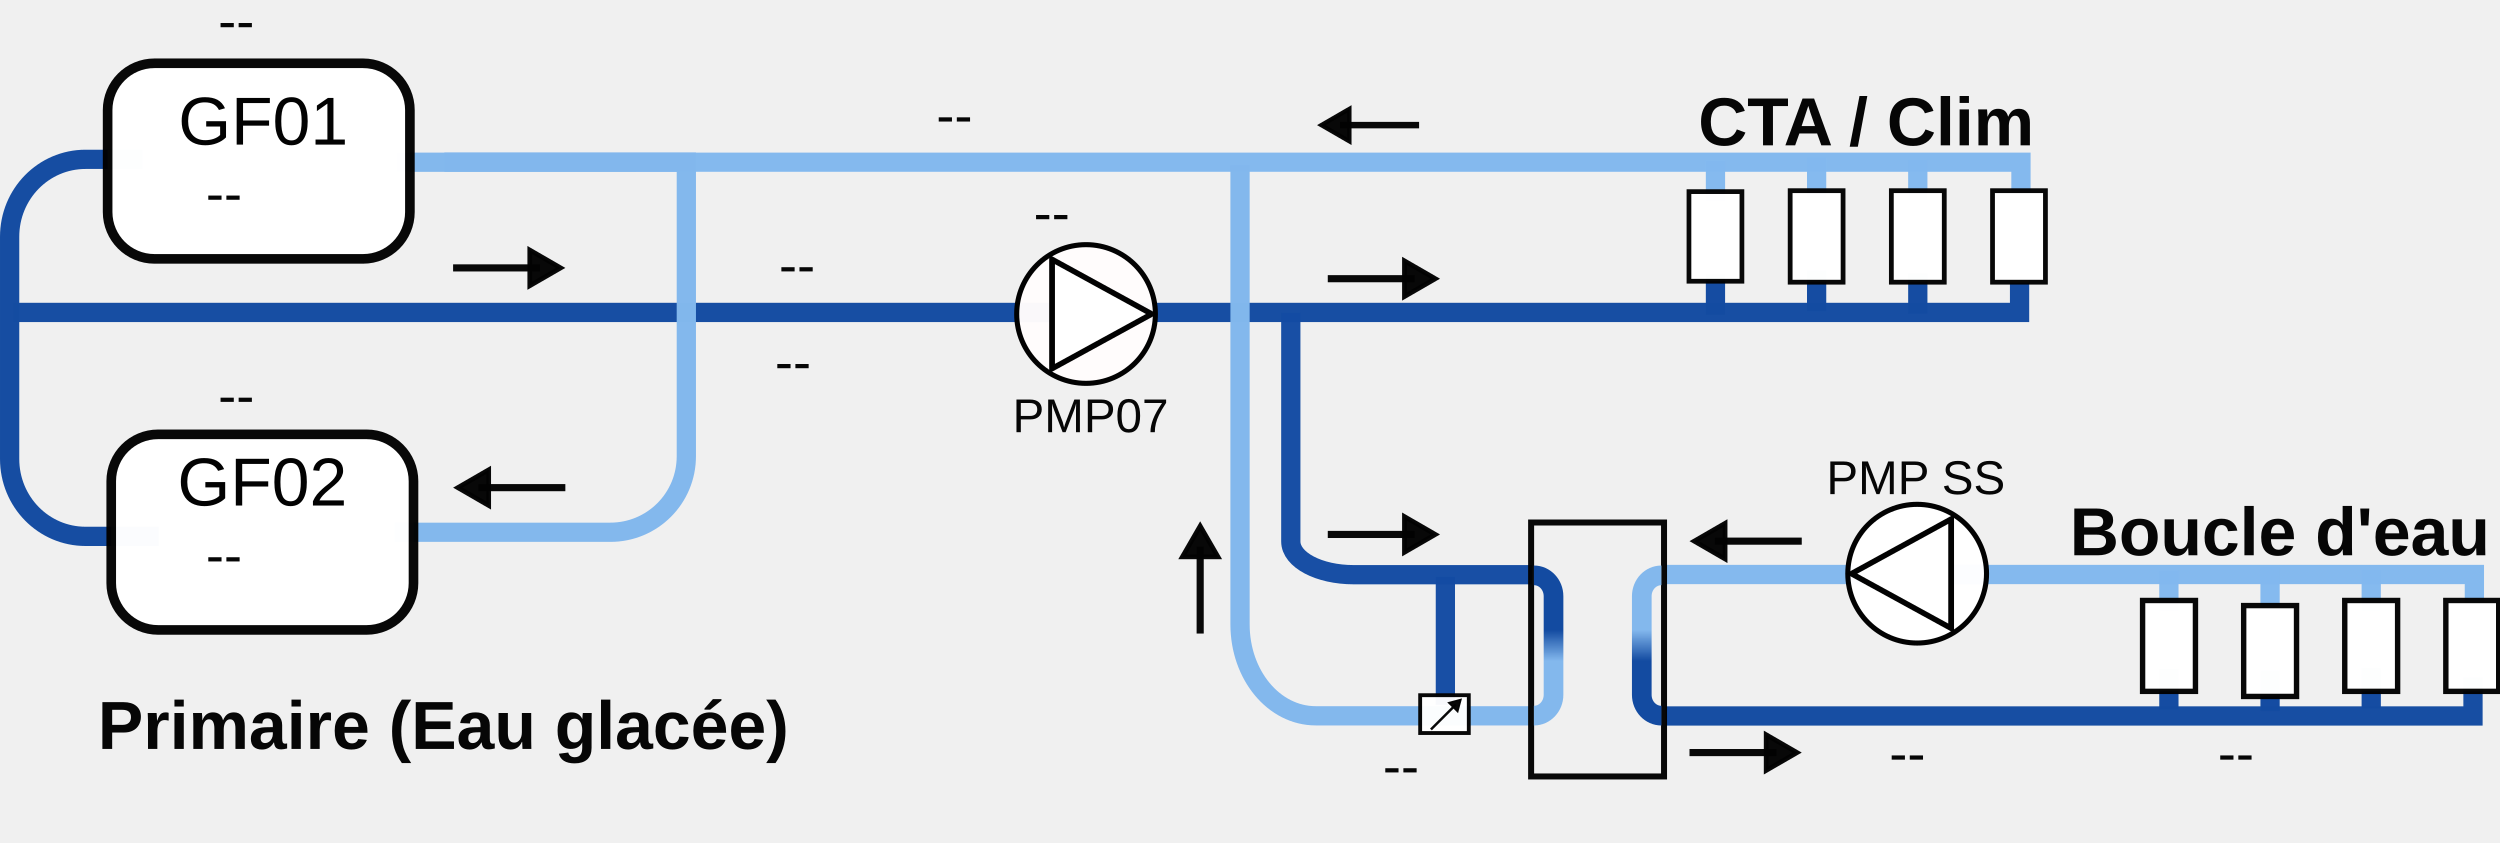
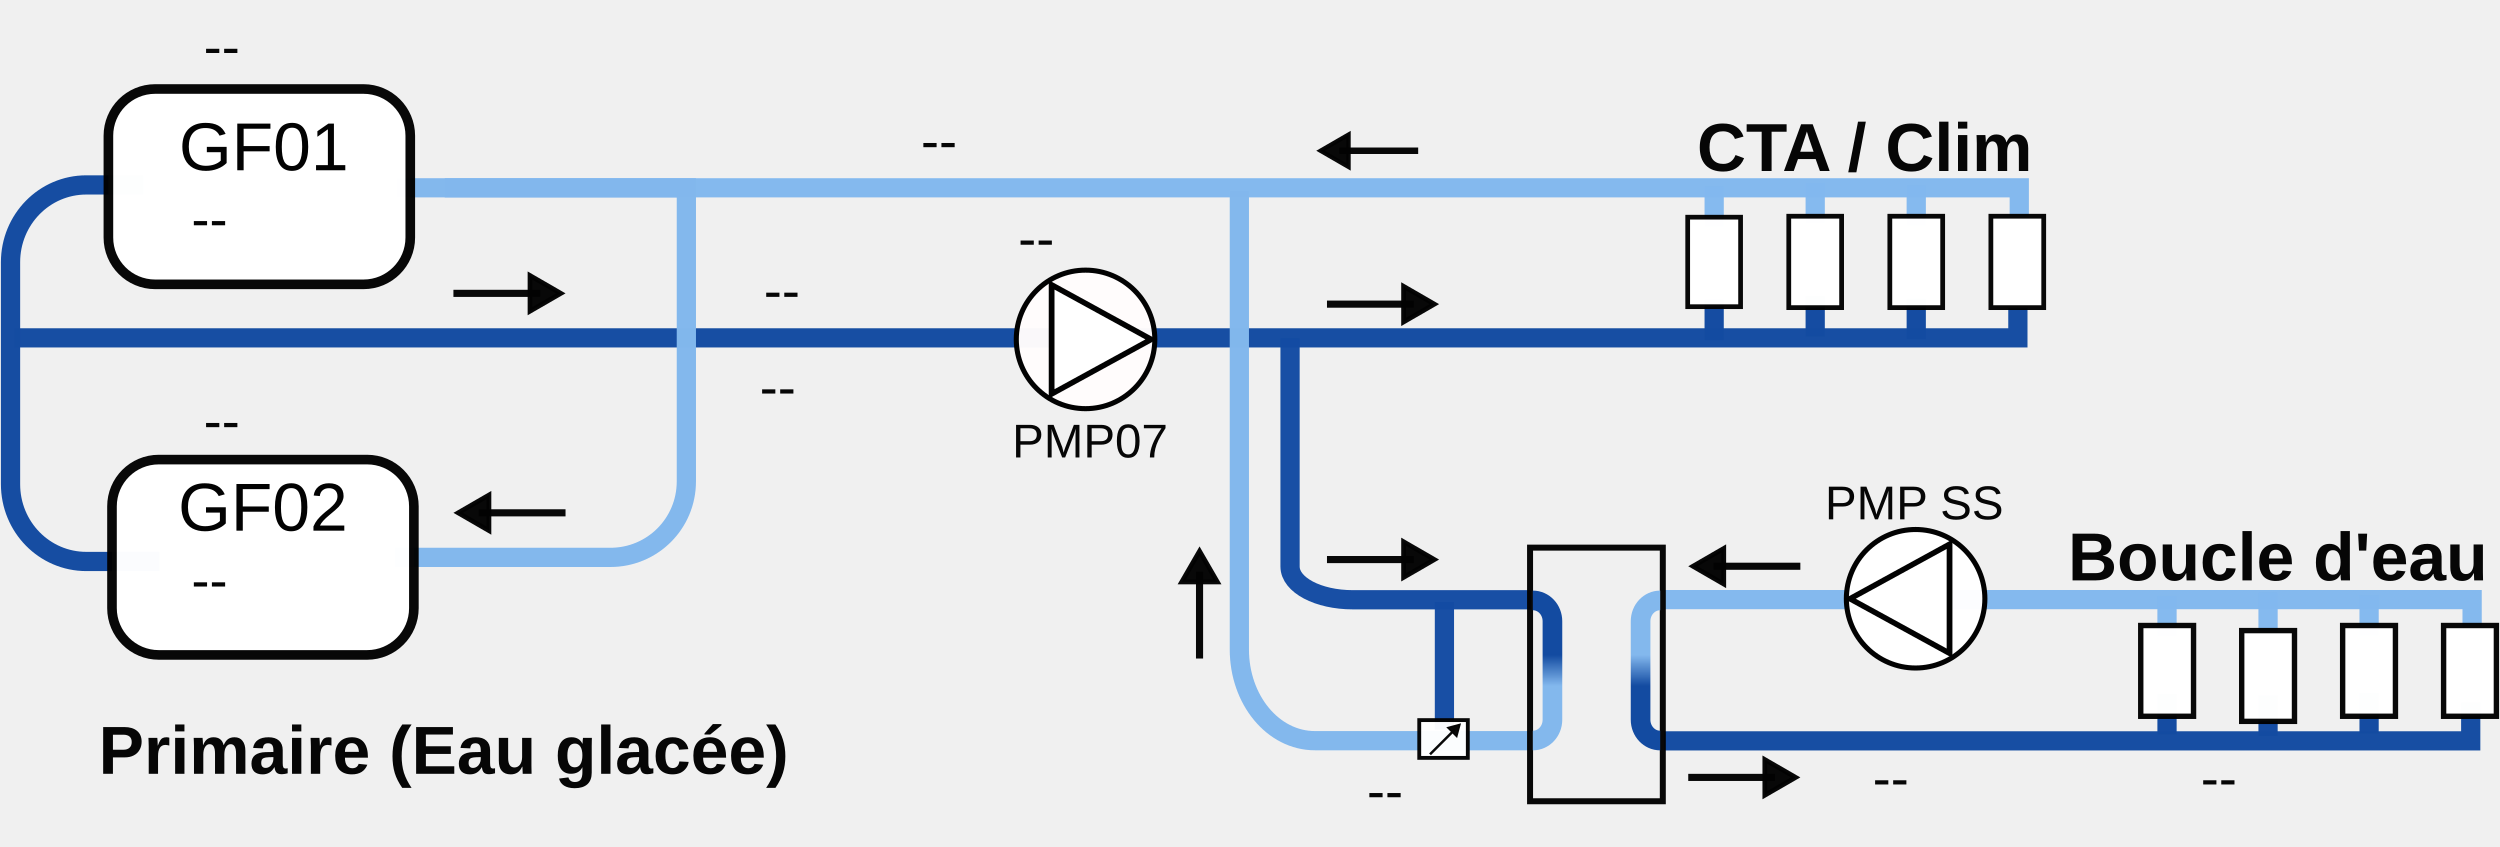
- <svg xmlns="http://www.w3.org/2000/svg" xmlns:xlink="http://www.w3.org/1999/xlink" width="259.666mm" height="87.499mm" viewBox="0 0 259.666 87.499" version="1.1" id="svg1" xml:space="preserve">
+ <svg xmlns="http://www.w3.org/2000/svg" xmlns:xlink="http://www.w3.org/1999/xlink" width="260mm" height="88mm" viewBox="0 0 260 88" version="1.1" id="svg1" xml:space="preserve">
  <defs id="defs1">
    <linearGradient id="linearGradient49">
      <stop style="stop-color:#134ba1;stop-opacity:1;" offset="0" id="stop49" />
      <stop style="stop-color:#82b7ed;stop-opacity:0.992;" offset="1" id="stop50" />
    </linearGradient>
    <marker style="overflow:visible" id="marker15" refX="0" refY="0" orient="auto-start-reverse" markerWidth="1" markerHeight="1" viewBox="0 0 1 1" preserveAspectRatio="xMidYMid">
      <path transform="scale(0.5)" style="fill:context-stroke;fill-rule:evenodd;stroke:context-stroke;stroke-width:1pt" d="M 5.77,0 -2.88,5 V -5 Z" id="path15" />
    </marker>
    <marker style="overflow:visible" id="Triangle" refX="0" refY="0" orient="auto-start-reverse" markerWidth="1" markerHeight="1" viewBox="0 0 1 1" preserveAspectRatio="xMidYMid">
      <path transform="scale(0.5)" style="fill:context-stroke;fill-rule:evenodd;stroke:context-stroke;stroke-width:1pt" d="M 5.77,0 -2.88,5 V -5 Z" id="path135" />
    </marker>
    <linearGradient id="swatch3">
      <stop style="stop-color:#000000;stop-opacity:1;" offset="0" id="stop3" />
    </linearGradient>
    <rect x="125.642" y="209.404" width="60.328" height="26.923" id="rect3" />
    <rect x="125.642" y="209.404" width="60.328" height="26.923" id="rect9" />
-     <linearGradient href="#linearGradient49" xlink:href="#linearGradient49" id="linearGradient50" x1="93.766" y1="42.17" x2="93.766" y2="43.699" gradientUnits="userSpaceOnUse" gradientTransform="matrix(1.98309,0,0,2.105333,-75.09914,-29.32117)" />
-     <linearGradient href="#linearGradient49" xlink:href="#linearGradient49" id="linearGradient51" gradientUnits="userSpaceOnUse" gradientTransform="matrix(-1.98309,0,0,-2.105333,307.0101,151.4616)" x1="93.766" y1="42.17" x2="93.766" y2="43.699" />
+     <linearGradient href="#linearGradient49" xlink:href="#linearGradient49" id="linearGradient50" x1="93.766" y1="42.17" x2="93.766" y2="43.699" gradientUnits="userSpaceOnUse" gradientTransform="matrix(1.98309,0,0,2.105333,-75.09914,-28.26283)" />
+     <linearGradient href="#linearGradient49" xlink:href="#linearGradient49" id="linearGradient51" gradientUnits="userSpaceOnUse" gradientTransform="matrix(-1.98309,0,0,-2.105333,307.0101,152.52)" x1="93.766" y1="42.17" x2="93.766" y2="43.699" />
  </defs>
  <g id="layer1" transform="translate(49.9867,5.976049)">
-     <path style="opacity:0.99;fill:none;fill-opacity:0.992;stroke:#144ca1;stroke-width:2;stroke-dasharray:none;stroke-opacity:0.992" d="M -48.601,26.477 H 159.778 l 3.8e-4,-3.081" id="path32" />
-     <circle style="opacity:0.99;fill:#fffcfc;fill-opacity:0.984;stroke:#000000;stroke-width:0.529;stroke-dasharray:none;stroke-opacity:1" id="path7" cx="62.816" cy="26.638" r="7.203" />
-     <path style="opacity:0.99;fill:#ffffff;fill-opacity:0.984;stroke:#000000;stroke-width:0.529;stroke-dasharray:none;stroke-opacity:1" id="path8" d="m -105.413,49.485 -4.569,2.638 -4.569,2.638 v -5.276 -5.276 l 4.569,2.638 z" transform="matrix(1.132721,0,0,1.074664,189.0421,-26.54138)" />
-     <path style="opacity:0.99;fill:none;fill-opacity:0.992;stroke:#144ca1;stroke-width:2;stroke-dasharray:none;stroke-opacity:0.992" d="m 123.027,68.391 h 83.847 l 3.8e-4,-4.007" id="path47" />
-     <path style="opacity:0.99;fill:none;fill-opacity:0.992;stroke:#82b7ed;stroke-width:2;stroke-dasharray:none;stroke-opacity:0.992" d="m 123.043,53.698 h 83.976 l 3.1e-4,2.936" id="path41" />
-     <path style="opacity:0.99;fill:#b4b4b4;fill-opacity:1;stroke:#134ba1;stroke-width:2;stroke-dasharray:none;stroke-opacity:1" d="m 128.192,22.504 v 4.209" id="path35" />
-     <path style="opacity:0.99;fill:#b4b4b4;fill-opacity:1;stroke:#134ba1;stroke-width:2;stroke-dasharray:none;stroke-opacity:1" d="m 138.7,22.13 v 4.209" id="path36" />
-     <path style="opacity:0.99;fill:#b4b4b4;fill-opacity:1;stroke:#134ba1;stroke-width:2;stroke-dasharray:none;stroke-opacity:1" d="m 149.208,22.411 v 4.209" id="path37" />
-     <path style="opacity:0.99;fill:none;fill-opacity:0.992;stroke:#82b7ed;stroke-width:2;stroke-dasharray:none;stroke-opacity:0.992" d="M -3.825,10.871 H 159.923 l 3.1e-4,3.165" id="path5" />
-     <path style="opacity:0.99;fill:#b4b4b4;fill-opacity:1;stroke:#82b8ee;stroke-width:2;stroke-dasharray:none;stroke-opacity:0.984" d="m 128.192,10.718 v 4.209" id="path29" />
-     <path style="opacity:0.99;fill:#b4b4b4;fill-opacity:1;stroke:#82b8ee;stroke-width:2;stroke-dasharray:none;stroke-opacity:0.984" d="m 138.7,10.344 v 4.209" id="path30" />
-     <path style="opacity:0.99;fill:#b4b4b4;fill-opacity:1;stroke:#82b8ee;stroke-width:2;stroke-dasharray:none;stroke-opacity:0.984" d="m 149.208,10.624 v 4.209" id="path31" />
-     <g id="g1" transform="translate(-0.1837619,-13.96591)">
-       <circle style="opacity:0.99;fill:#ffffff;fill-opacity:0.984;stroke:#000000;stroke-width:0.529;stroke-dasharray:none;stroke-opacity:1" id="path7-3" cx="-149.327" cy="67.577" r="7.203" transform="scale(-1,1)" />
-       <path style="opacity:0.99;fill:#ffffff;fill-opacity:0.984;stroke:#000000;stroke-width:0.529;stroke-dasharray:none;stroke-opacity:1" id="path8-7" d="m -105.413,49.485 -4.569,2.638 -4.569,2.638 v -5.276 -5.276 l 4.569,2.638 z" transform="matrix(-1.132721,0,0,1.074664,23.10059,14.39688)" />
+     <g id="g2" transform="translate(0.09446553,1.624924)">
+       <path style="opacity:0.99;fill:none;fill-opacity:0.992;stroke:#144ca1;stroke-width:2;stroke-dasharray:none;stroke-opacity:0.992" d="M -48.601,27.536 H 159.778 l 3.8e-4,-3.081" id="path32" />
+       <circle style="opacity:0.99;fill:#fffcfc;fill-opacity:0.984;stroke:#000000;stroke-width:0.529;stroke-dasharray:none;stroke-opacity:1" id="path7" cx="62.816" cy="27.697" r="7.203" />
+       <path style="opacity:0.99;fill:#ffffff;fill-opacity:0.984;stroke:#000000;stroke-width:0.529;stroke-dasharray:none;stroke-opacity:1" id="path8" d="m -105.413,49.485 -4.569,2.638 -4.569,2.638 v -5.276 -5.276 l 4.569,2.638 z" transform="matrix(1.132721,0,0,1.074664,189.0421,-25.48305)" />
+       <path style="opacity:0.99;fill:none;fill-opacity:0.992;stroke:#144ca1;stroke-width:2;stroke-dasharray:none;stroke-opacity:0.992" d="m 123.027,69.45 h 83.847 l 3.8e-4,-4.007" id="path47" />
+       <path style="opacity:0.99;fill:none;fill-opacity:0.992;stroke:#82b7ed;stroke-width:2;stroke-dasharray:none;stroke-opacity:0.992" d="m 123.043,54.756 h 83.976 l 3.1e-4,2.936" id="path41" />
+       <path style="opacity:0.99;fill:#b4b4b4;fill-opacity:1;stroke:#134ba1;stroke-width:2;stroke-dasharray:none;stroke-opacity:1" d="m 128.192,23.563 v 4.209" id="path35" />
+       <path style="opacity:0.99;fill:#b4b4b4;fill-opacity:1;stroke:#134ba1;stroke-width:2;stroke-dasharray:none;stroke-opacity:1" d="m 138.7,23.189 v 4.209" id="path36" />
+       <path style="opacity:0.99;fill:#b4b4b4;fill-opacity:1;stroke:#134ba1;stroke-width:2;stroke-dasharray:none;stroke-opacity:1" d="m 149.208,23.469 v 4.209" id="path37" />
+       <path style="opacity:0.99;fill:none;fill-opacity:0.992;stroke:#82b7ed;stroke-width:2;stroke-dasharray:none;stroke-opacity:0.992" d="M -3.825,11.929 H 159.923 l 3.1e-4,3.165" id="path5" />
+       <path style="opacity:0.99;fill:#b4b4b4;fill-opacity:1;stroke:#82b8ee;stroke-width:2;stroke-dasharray:none;stroke-opacity:0.984" d="m 128.192,11.776 v 4.209" id="path29" />
+       <path style="opacity:0.99;fill:#b4b4b4;fill-opacity:1;stroke:#82b8ee;stroke-width:2;stroke-dasharray:none;stroke-opacity:0.984" d="m 138.7,11.402 v 4.209" id="path30" />
+       <path style="opacity:0.99;fill:#b4b4b4;fill-opacity:1;stroke:#82b8ee;stroke-width:2;stroke-dasharray:none;stroke-opacity:0.984" d="m 149.208,11.683 v 4.209" id="path31" />
+       <g id="g1" transform="translate(-0.1837619,-12.90757)">
+         <circle style="opacity:0.99;fill:#ffffff;fill-opacity:0.984;stroke:#000000;stroke-width:0.529;stroke-dasharray:none;stroke-opacity:1" id="path7-3" cx="-149.327" cy="67.577" r="7.203" transform="scale(-1,1)" />
+         <path style="opacity:0.99;fill:#ffffff;fill-opacity:0.984;stroke:#000000;stroke-width:0.529;stroke-dasharray:none;stroke-opacity:1" id="path8-7" d="m -105.413,49.485 -4.569,2.638 -4.569,2.638 v -5.276 -5.276 l 4.569,2.638 z" transform="matrix(-1.132721,0,0,1.074664,23.10059,14.39688)" />
+       </g>
+       <path style="opacity:0.99;fill:none;stroke:#82b7ed;stroke-width:2;stroke-dasharray:none;stroke-opacity:1" d="m -8.795,11.93 h 22.197 c 4.375,0 4.873,-0.002 7.898,-9.92e-4 v 30.54 c 0,4.375 -3.523,7.898 -7.898,7.898 H -8.982" id="path9" />
+       <path style="opacity:0.99;fill:none;fill-opacity:1;stroke:#144ca1;stroke-width:2;stroke-dasharray:none;stroke-opacity:1" d="m -33.498,50.793 h -7.597 c -4.372,0 -7.891,-3.589 -7.891,-8.047 V 19.678 c 0,-4.458 3.52,-8.047 7.891,-8.047 h 5.915" id="rect4" />
+       <rect style="opacity:0.99;fill:#ffffff;fill-opacity:0.992;stroke:#000000;stroke-width:1;stroke-dasharray:none;stroke-opacity:0.976" id="rect8" width="31.396" height="20.315" x="-38.434" y="40.196" ry="4.864" />
+       <rect style="opacity:0.99;fill:#ffffff;fill-opacity:1;stroke:#000000;stroke-width:1;stroke-dasharray:none;stroke-opacity:0.976" id="rect1" width="31.396" height="20.315" x="-38.808" y="1.655" ry="4.864" />
+       <text xml:space="preserve" transform="matrix(0.5291667,0,0,0.5291667,-97.9586,-107.0602)" id="text2" style="font-style:normal;font-variant:normal;font-weight:normal;font-stretch:normal;font-size:13.333px;font-family:Arial;-inkscape-font-specification:'Arial, Normal';font-variant-ligatures:normal;font-variant-caps:normal;font-variant-numeric:normal;font-variant-east-asian:normal;text-align:start;writing-mode:lr-tb;direction:ltr;white-space:pre;shape-inside:url(#rect3);display:inline;opacity:0.99;fill:#000000;fill-opacity:1;stroke:none;stroke-width:1.999;stroke-dasharray:none;stroke-opacity:1">
+         <tspan x="125.643" y="221.414" id="tspan3">GF01</tspan>
+       </text>
+       <text xml:space="preserve" transform="matrix(0.5291667,0,0,0.5291667,-98.04607,-69.57833)" id="text8" style="font-style:normal;font-variant:normal;font-weight:normal;font-stretch:normal;font-size:13.333px;font-family:Arial;-inkscape-font-specification:'Arial, Normal';font-variant-ligatures:normal;font-variant-caps:normal;font-variant-numeric:normal;font-variant-east-asian:normal;text-align:start;writing-mode:lr-tb;direction:ltr;white-space:pre;shape-inside:url(#rect9);display:inline;opacity:0.99;fill:#000000;fill-opacity:1;stroke:none;stroke-width:1.999;stroke-dasharray:none;stroke-opacity:1">
+         <tspan x="125.643" y="221.414" id="tspan5">GF02</tspan>
+       </text>
+       <path style="opacity:0.99;fill:none;stroke:#82b7ed;stroke-width:2;stroke-dasharray:none;stroke-opacity:1" d="m 78.811,12.238 v 47.693 c 0,5.263 3.507,9.499 7.863,9.499 h 22.284" id="path10" />
+       <path style="opacity:0.99;fill:none;stroke:#134ba2;stroke-width:2;stroke-dasharray:none;stroke-opacity:0.984" d="m 84.084,27.581 v 23.74 c 0,1.913 2.914,3.454 6.533,3.454 h 18.514" id="path11" />
+       <path style="opacity:0.99;fill:none;fill-opacity:0.984;stroke:#134ba2;stroke-width:2;stroke-dasharray:none;stroke-opacity:0.984" d="M 100.139,55.006 V 68.29" id="path12" />
+       <rect style="opacity:0.99;fill:#ffffff;fill-opacity:0.976;stroke:#000000;stroke-width:0.4;stroke-dasharray:none;stroke-opacity:0.976" id="rect12" width="5.051" height="3.929" x="97.52" y="67.29" />
+       <path style="opacity:0.99;fill:none;fill-opacity:0.976;stroke:#000000;stroke-width:0.259;stroke-dasharray:none;stroke-opacity:0.976;marker-end:url(#Triangle)" d="m 98.639,70.849 2.578,-2.578" id="path13" />
+       <path style="opacity:0.99;fill:none;fill-opacity:0.976;stroke:#000000;stroke-width:0.74;stroke-dasharray:none;stroke-opacity:0.976;marker-start:url(#marker15)" d="M -0.297,45.733 H 8.734" id="path16" />
+       <path style="opacity:0.99;fill:none;fill-opacity:0.976;stroke:#000000;stroke-width:0.673;stroke-dasharray:none;stroke-opacity:0.976;marker-start:url(#marker15)" d="m 89.198,8.077 h 8.211" id="path17" />
+       <path style="opacity:0.99;fill:none;fill-opacity:0.976;stroke:#000000;stroke-width:0.74;stroke-dasharray:none;stroke-opacity:0.976;marker-start:url(#marker15)" d="M 6.106,22.908 H -2.925" id="path18" />
+       <path style="opacity:0.99;fill:none;fill-opacity:0.976;stroke:#000000;stroke-width:0.74;stroke-dasharray:none;stroke-opacity:0.976;marker-start:url(#marker15)" d="M 96.956,24.03 H 87.925" id="path19" />
+       <path style="opacity:0.99;fill:none;fill-opacity:0.976;stroke:#000000;stroke-width:0.74;stroke-dasharray:none;stroke-opacity:0.976;marker-start:url(#marker15)" d="M 96.956,50.594 H 87.925" id="path20" />
+       <rect style="opacity:0.99;fill:none;fill-opacity:1;stroke:#000000;stroke-width:0.623;stroke-dasharray:none;stroke-opacity:0.976" id="rect10" width="13.806" height="26.377" x="109.045" y="49.353" ry="0" />
+       <rect style="opacity:0.99;fill:#ffffff;fill-opacity:1;stroke:#000000;stroke-width:0.49;stroke-dasharray:none;stroke-opacity:0.976" id="rect26" width="5.501" height="9.308" x="125.439" y="14.986" ry="0" />
+       <rect style="opacity:0.99;fill:#ffffff;fill-opacity:1;stroke:#000000;stroke-width:0.495;stroke-dasharray:none;stroke-opacity:0.976" id="rect27" width="5.496" height="9.505" x="135.951" y="14.887" ry="0" />
+       <rect style="opacity:0.99;fill:#ffffff;fill-opacity:1;stroke:#000000;stroke-width:0.495;stroke-dasharray:none;stroke-opacity:0.976" id="rect28" width="5.496" height="9.505" x="146.461" y="14.887" ry="0" />
+       <rect style="opacity:0.99;fill:#ffffff;fill-opacity:1;stroke:#000000;stroke-width:0.495;stroke-dasharray:none;stroke-opacity:0.976" id="rect29" width="5.496" height="9.505" x="156.97" y="14.887" ry="0" />
+       <path style="opacity:0.99;fill:#b4b4b4;fill-opacity:1;stroke:#134ba1;stroke-width:2;stroke-dasharray:none;stroke-opacity:1" d="m 175.288,64.573 v 4.209" id="path38" />
+       <path style="opacity:0.99;fill:#b4b4b4;fill-opacity:1;stroke:#134ba1;stroke-width:2;stroke-dasharray:none;stroke-opacity:1" d="m 185.796,64.728 v 4.209" id="path39" />
+       <path style="opacity:0.99;fill:#b4b4b4;fill-opacity:1;stroke:#134ba1;stroke-width:2;stroke-dasharray:none;stroke-opacity:1" d="M 196.304,64.48 V 68.689" id="path40" />
+       <path style="opacity:0.99;fill:#b4b4b4;fill-opacity:1;stroke:#82b8ee;stroke-width:2;stroke-dasharray:none;stroke-opacity:0.984" d="m 175.288,54.374 v 4.209" id="path42" />
+       <path style="opacity:0.99;fill:#b4b4b4;fill-opacity:1;stroke:#82b8ee;stroke-width:2;stroke-dasharray:none;stroke-opacity:0.984" d="m 185.796,54 v 4.209" id="path43" />
+       <path style="opacity:0.99;fill:#b4b4b4;fill-opacity:1;stroke:#82b8ee;stroke-width:2;stroke-dasharray:none;stroke-opacity:0.984" d="m 196.304,54.281 v 4.209" id="path44" />
+       <rect style="opacity:0.99;fill:#ffffff;fill-opacity:1;stroke:#000000;stroke-width:0.561;stroke-dasharray:none;stroke-opacity:0.976" id="rect44" width="5.491" height="9.439" x="172.556" y="57.452" ry="0" />
+       <rect style="opacity:0.99;fill:#ffffff;fill-opacity:1;stroke:#000000;stroke-width:0.561;stroke-dasharray:none;stroke-opacity:0.976" id="rect45" width="5.491" height="9.439" x="183.055" y="57.981" ry="0" />
+       <rect style="opacity:0.99;fill:#ffffff;fill-opacity:1;stroke:#000000;stroke-width:0.561;stroke-dasharray:none;stroke-opacity:0.976" id="rect46" width="5.491" height="9.439" x="193.554" y="57.452" ry="0" />
+       <rect style="opacity:0.99;fill:#ffffff;fill-opacity:1;stroke:#000000;stroke-width:0.561;stroke-dasharray:none;stroke-opacity:0.976" id="rect47" width="5.491" height="9.439" x="204.053" y="57.452" ry="0" />
+       <path style="opacity:1;fill:none;stroke:url(#linearGradient50);stroke-width:2.043" d="m 109.331,54.842 c 1.13,0 2.041,0.966 2.041,2.166 v 10.241 c 0,1.2 -0.91,2.166 -2.041,2.166" id="rect48" />
+       <path style="opacity:1;fill:none;stroke:url(#linearGradient51);stroke-width:2.043" d="m 122.58,69.415 c -1.13,0 -2.041,-0.966 -2.041,-2.166 v -10.241 c 0,-1.2 0.91,-2.166 2.041,-2.166" id="path50" />
+       <text xml:space="preserve" style="font-style:normal;font-variant:normal;font-weight:normal;font-stretch:normal;font-size:4.939px;font-family:Arial;-inkscape-font-specification:'Arial, Normal';font-variant-ligatures:normal;font-variant-caps:normal;font-variant-numeric:normal;font-variant-east-asian:normal;text-align:start;writing-mode:lr-tb;direction:ltr;text-anchor:start;opacity:0.99;fill:#000000;fill-opacity:0.984;stroke:none;stroke-width:2;stroke-dasharray:none;stroke-opacity:1" x="55.183" y="39.973" id="text51">
+         <tspan id="tspan51" style="font-style:normal;font-variant:normal;font-weight:normal;font-stretch:normal;font-size:4.939px;font-family:Arial;-inkscape-font-specification:'Arial, Normal';font-variant-ligatures:normal;font-variant-caps:normal;font-variant-numeric:normal;font-variant-east-asian:normal;fill:#000000;fill-opacity:0.984;stroke:none;stroke-width:2;stroke-opacity:1" x="55.183" y="39.973">PMP07</tspan>
+       </text>
+       <path style="opacity:0.99;fill:none;fill-opacity:0.976;stroke:#000000;stroke-width:0.74;stroke-dasharray:none;stroke-opacity:0.976;marker-start:url(#marker15)" d="m 74.671,51.855 v 9.031" id="path52" />
+       <path style="opacity:0.99;fill:none;fill-opacity:0.976;stroke:#000000;stroke-width:0.74;stroke-dasharray:none;stroke-opacity:0.976;marker-start:url(#marker15)" d="m 134.527,73.249 h -9.031" id="path53" />
+       <path style="opacity:0.99;fill:none;fill-opacity:0.976;stroke:#000000;stroke-width:0.74;stroke-dasharray:none;stroke-opacity:0.976;marker-start:url(#marker15)" d="m 128.124,51.289 h 9.031" id="path54" />
+       <text xml:space="preserve" style="font-style:normal;font-variant:normal;font-weight:normal;font-stretch:normal;font-size:5.644px;font-family:Arial;-inkscape-font-specification:'Arial, Normal';font-variant-ligatures:normal;font-variant-caps:normal;font-variant-numeric:normal;font-variant-east-asian:normal;text-align:center;writing-mode:lr-tb;direction:ltr;text-anchor:middle;opacity:0.99;fill:#000000;fill-opacity:0.984;stroke:none;stroke-width:2;stroke-dasharray:none;stroke-opacity:1" x="36.722" y="24.555" id="text56">
+         <tspan id="scheme-value-P001" x="36.722" y="24.555" style="stroke-width:2">--</tspan>
+       </text>
+       <text xml:space="preserve" style="font-style:normal;font-variant:normal;font-weight:normal;font-stretch:normal;font-size:5.644px;font-family:Arial;-inkscape-font-specification:'Arial, Normal';font-variant-ligatures:normal;font-variant-caps:normal;font-variant-numeric:normal;font-variant-east-asian:normal;text-align:center;writing-mode:lr-tb;direction:ltr;text-anchor:middle;opacity:0.99;fill:#000000;fill-opacity:0.984;stroke:none;stroke-width:2;stroke-dasharray:none;stroke-opacity:1" x="36.299" y="34.61" id="text57">
+         <tspan id="scheme-value-T005" x="36.299" y="34.61" style="stroke-width:2">--</tspan>
+       </text>
+       <text xml:space="preserve" style="font-style:normal;font-variant:normal;font-weight:normal;font-stretch:normal;font-size:5.644px;font-family:Arial;-inkscape-font-specification:'Arial, Normal';font-variant-ligatures:normal;font-variant-caps:normal;font-variant-numeric:normal;font-variant-east-asian:normal;text-align:center;writing-mode:lr-tb;direction:ltr;text-anchor:middle;opacity:0.99;fill:#000000;fill-opacity:0.984;stroke:none;stroke-width:2;stroke-dasharray:none;stroke-opacity:1" x="53.067" y="8.989" id="text57-6">
+         <tspan id="scheme-value-T004" x="53.067" y="8.989" style="stroke-width:2">--</tspan>
+       </text>
+       <text xml:space="preserve" style="font-style:normal;font-variant:normal;font-weight:normal;font-stretch:normal;font-size:5.644px;font-family:Arial;-inkscape-font-specification:'Arial, Normal';font-variant-ligatures:normal;font-variant-caps:normal;font-variant-numeric:normal;font-variant-east-asian:normal;text-align:center;writing-mode:lr-tb;direction:ltr;text-anchor:middle;opacity:0.99;fill:#000000;fill-opacity:0.984;stroke:none;stroke-width:2;stroke-dasharray:none;stroke-opacity:1" x="-22.802" y="54.679" id="text59">
+         <tspan id="scheme-value-T002" x="-22.802" y="54.679" style="stroke-width:2">--</tspan>
+       </text>
+       <text xml:space="preserve" style="font-style:normal;font-variant:normal;font-weight:normal;font-stretch:normal;font-size:5.644px;font-family:Arial;-inkscape-font-specification:'Arial, Normal';font-variant-ligatures:normal;font-variant-caps:normal;font-variant-numeric:normal;font-variant-east-asian:normal;text-align:center;writing-mode:lr-tb;direction:ltr;text-anchor:middle;opacity:0.99;fill:#000000;fill-opacity:0.984;stroke:none;stroke-width:2;stroke-dasharray:none;stroke-opacity:1" x="-22.802" y="17.111" id="text60">
+         <tspan id="scheme-value-T001" x="-22.802" y="17.111" style="stroke-width:2">--</tspan>
+       </text>
+       <text xml:space="preserve" style="font-style:normal;font-variant:normal;font-weight:normal;font-stretch:normal;font-size:5.644px;font-family:Arial;-inkscape-font-specification:'Arial, Normal';font-variant-ligatures:normal;font-variant-caps:normal;font-variant-numeric:normal;font-variant-east-asian:normal;text-align:center;writing-mode:lr-tb;direction:ltr;text-anchor:middle;opacity:0.99;fill:#000000;fill-opacity:0.984;stroke:none;stroke-width:2;stroke-dasharray:none;stroke-opacity:1" x="152.046" y="75.266" id="text61">
+         <tspan id="scheme-value-T006" x="152.046" y="75.266" style="stroke-width:2">--</tspan>
+       </text>
+       <text xml:space="preserve" style="font-style:normal;font-variant:normal;font-weight:normal;font-stretch:normal;font-size:5.644px;font-family:Arial;-inkscape-font-specification:'Arial, Normal';font-variant-ligatures:normal;font-variant-caps:normal;font-variant-numeric:normal;font-variant-east-asian:normal;text-align:center;writing-mode:lr-tb;direction:ltr;text-anchor:middle;opacity:0.99;fill:#000000;fill-opacity:0.984;stroke:none;stroke-width:2;stroke-dasharray:none;stroke-opacity:1" x="186.169" y="75.266" id="text71">
+         <tspan id="scheme-value-D001" x="186.169" y="75.266" style="stroke-width:2">--</tspan>
+       </text>
+       <text xml:space="preserve" style="font-style:normal;font-variant:normal;font-weight:normal;font-stretch:normal;font-size:5.644px;font-family:Arial;-inkscape-font-specification:'Arial, Normal';font-variant-ligatures:normal;font-variant-caps:normal;font-variant-numeric:normal;font-variant-east-asian:normal;text-align:center;writing-mode:lr-tb;direction:ltr;text-anchor:middle;opacity:0.99;fill:#000000;fill-opacity:0.984;stroke:none;stroke-width:2;stroke-dasharray:none;stroke-opacity:1" x="99.45" y="76.594" id="text74">
+         <tspan id="scheme-value-V001" x="99.45" y="76.594" style="stroke-width:2">--</tspan>
+       </text>
+       <text xml:space="preserve" style="font-style:normal;font-variant:normal;font-weight:bold;font-stretch:normal;font-size:7.056px;font-family:Arial;-inkscape-font-specification:'Arial, Bold';font-variant-ligatures:normal;font-variant-caps:normal;font-variant-numeric:normal;font-variant-east-asian:normal;text-align:start;writing-mode:lr-tb;direction:ltr;text-anchor:start;opacity:0.99;fill:#000000;fill-opacity:0.984;stroke:none;stroke-width:2;stroke-dasharray:none;stroke-opacity:1" x="-39.821" y="72.872" id="text76">
+         <tspan id="tspan76" style="font-style:normal;font-variant:normal;font-weight:bold;font-stretch:normal;font-size:7.056px;font-family:Arial;-inkscape-font-specification:'Arial, Bold';font-variant-ligatures:normal;font-variant-caps:normal;font-variant-numeric:normal;font-variant-east-asian:normal;stroke-width:2" x="-39.821" y="72.872">Primaire (Eau glacée)</tspan>
+       </text>
+       <text xml:space="preserve" style="font-style:normal;font-variant:normal;font-weight:bold;font-stretch:normal;font-size:7.056px;font-family:Arial;-inkscape-font-specification:'Arial, Bold';font-variant-ligatures:normal;font-variant-caps:normal;font-variant-numeric:normal;font-variant-east-asian:normal;text-align:start;writing-mode:lr-tb;direction:ltr;text-anchor:start;opacity:0.99;fill:#000000;fill-opacity:0.984;stroke:none;stroke-width:2;stroke-dasharray:none;stroke-opacity:1" x="164.996" y="52.757" id="text55">
+         <tspan id="tspan55" x="164.996" y="52.757" style="stroke-width:2">Boucle d'eau</tspan>
+       </text>
+       <text xml:space="preserve" style="font-style:normal;font-variant:normal;font-weight:bold;font-stretch:normal;font-size:7.056px;font-family:Arial;-inkscape-font-specification:'Arial, Bold';font-variant-ligatures:normal;font-variant-caps:normal;font-variant-numeric:normal;font-variant-east-asian:normal;text-align:start;writing-mode:lr-tb;direction:ltr;text-anchor:start;opacity:0.99;fill:#000000;fill-opacity:0.984;stroke:none;stroke-width:2;stroke-dasharray:none;stroke-opacity:1" x="126.399" y="10.18" id="text54">
+         <tspan id="tspan54" style="font-style:normal;font-variant:normal;font-weight:bold;font-stretch:normal;font-size:7.056px;font-family:Arial;-inkscape-font-specification:'Arial, Bold';font-variant-ligatures:normal;font-variant-caps:normal;font-variant-numeric:normal;font-variant-east-asian:normal;stroke-width:2" x="126.399" y="10.18">CTA / Clim</tspan>
+       </text>
+       <text xml:space="preserve" style="font-style:normal;font-variant:normal;font-weight:normal;font-stretch:normal;font-size:5.644px;font-family:Arial;-inkscape-font-specification:'Arial, Normal';font-variant-ligatures:normal;font-variant-caps:normal;font-variant-numeric:normal;font-variant-east-asian:normal;text-align:center;writing-mode:lr-tb;direction:ltr;text-anchor:middle;opacity:0.99;fill:#000000;fill-opacity:0.984;stroke:none;stroke-width:2;stroke-dasharray:none;stroke-opacity:1" x="63.176" y="19.131" id="text1">
+         <tspan id="scheme-value-S003" x="63.176" y="19.131" style="stroke-width:2">--</tspan>
+       </text>
+       <text xml:space="preserve" style="font-style:normal;font-variant:normal;font-weight:normal;font-stretch:normal;font-size:5.644px;font-family:Arial;-inkscape-font-specification:'Arial, Normal';font-variant-ligatures:normal;font-variant-caps:normal;font-variant-numeric:normal;font-variant-east-asian:normal;text-align:center;writing-mode:lr-tb;direction:ltr;text-anchor:middle;opacity:0.99;fill:#000000;fill-opacity:0.984;stroke:none;stroke-width:2;stroke-dasharray:none;stroke-opacity:1" x="-21.53" y="-0.808" id="text1-8">
+         <tspan id="scheme-value-S001" x="-21.53" y="-0.808" style="stroke-width:2">--</tspan>
+       </text>
+       <text xml:space="preserve" style="font-style:normal;font-variant:normal;font-weight:normal;font-stretch:normal;font-size:5.644px;font-family:Arial;-inkscape-font-specification:'Arial, Normal';font-variant-ligatures:normal;font-variant-caps:normal;font-variant-numeric:normal;font-variant-east-asian:normal;text-align:center;writing-mode:lr-tb;direction:ltr;text-anchor:middle;opacity:0.99;fill:#000000;fill-opacity:0.984;stroke:none;stroke-width:2;stroke-dasharray:none;stroke-opacity:1" x="-21.53" y="38.106" id="text3">
+         <tspan id="scheme-value-S002" x="-21.53" y="38.106" style="stroke-width:2">--</tspan>
+       </text>
+       <text xml:space="preserve" style="font-style:normal;font-variant:normal;font-weight:normal;font-stretch:normal;font-size:4.939px;font-family:Arial;-inkscape-font-specification:'Arial, Normal';font-variant-ligatures:normal;font-variant-caps:normal;font-variant-numeric:normal;font-variant-east-asian:normal;text-align:start;writing-mode:lr-tb;direction:ltr;text-anchor:start;opacity:0.99;fill:#000000;fill-opacity:0.984;stroke:none;stroke-width:2;stroke-dasharray:none;stroke-opacity:1" x="139.714" y="46.405" id="text4">
+         <tspan id="tspan4" x="139.714" y="46.405">PMP SS</tspan>
+       </text>
    </g>
-     <path style="opacity:0.99;fill:none;stroke:#82b7ed;stroke-width:2;stroke-dasharray:none;stroke-opacity:1" d="m -8.795,10.872 h 22.197 c 4.375,0 4.873,-0.002 7.898,-9.92e-4 v 30.54 c 0,4.375 -3.523,7.898 -7.898,7.898 H -8.982" id="path9" />
-     <path style="opacity:0.99;fill:none;fill-opacity:1;stroke:#144ca1;stroke-width:2;stroke-dasharray:none;stroke-opacity:1" d="m -33.498,49.735 h -7.597 c -4.372,0 -7.891,-3.589 -7.891,-8.047 V 18.62 c 0,-4.458 3.52,-8.047 7.891,-8.047 h 5.915" id="rect4" />
-     <rect style="opacity:0.99;fill:#ffffff;fill-opacity:0.992;stroke:#000000;stroke-width:1;stroke-dasharray:none;stroke-opacity:0.976" id="rect8" width="31.396" height="20.315" x="-38.434" y="39.137" ry="4.864" />
-     <rect style="opacity:0.99;fill:#ffffff;fill-opacity:1;stroke:#000000;stroke-width:1;stroke-dasharray:none;stroke-opacity:0.976" id="rect1" width="31.396" height="20.315" x="-38.808" y="0.597" ry="4.864" />
-     <text xml:space="preserve" transform="matrix(0.5291667,0,0,0.5291667,-97.9586,-108.1186)" id="text2" style="font-style:normal;font-variant:normal;font-weight:normal;font-stretch:normal;font-size:13.333px;font-family:Arial;-inkscape-font-specification:'Arial, Normal';font-variant-ligatures:normal;font-variant-caps:normal;font-variant-numeric:normal;font-variant-east-asian:normal;text-align:start;writing-mode:lr-tb;direction:ltr;white-space:pre;shape-inside:url(#rect3);display:inline;opacity:0.99;fill:#000000;fill-opacity:1;stroke:none;stroke-width:1.999;stroke-dasharray:none;stroke-opacity:1">
-       <tspan x="125.643" y="221.414" id="tspan1">GF01</tspan>
-     </text>
-     <text xml:space="preserve" transform="matrix(0.5291667,0,0,0.5291667,-98.04607,-70.63667)" id="text8" style="font-style:normal;font-variant:normal;font-weight:normal;font-stretch:normal;font-size:13.333px;font-family:Arial;-inkscape-font-specification:'Arial, Normal';font-variant-ligatures:normal;font-variant-caps:normal;font-variant-numeric:normal;font-variant-east-asian:normal;text-align:start;writing-mode:lr-tb;direction:ltr;white-space:pre;shape-inside:url(#rect9);display:inline;opacity:0.99;fill:#000000;fill-opacity:1;stroke:none;stroke-width:1.999;stroke-dasharray:none;stroke-opacity:1">
-       <tspan x="125.643" y="221.414" id="tspan2">GF02</tspan>
-     </text>
-     <path style="opacity:0.99;fill:none;stroke:#82b7ed;stroke-width:2;stroke-dasharray:none;stroke-opacity:1" d="m 78.811,11.18 0,47.693 c 0,5.263 3.507,9.499 7.863,9.499 h 22.284" id="path10" />
-     <path style="opacity:0.99;fill:none;stroke:#134ba2;stroke-width:2;stroke-dasharray:none;stroke-opacity:0.984" d="m 84.084,26.522 v 23.74 c 0,1.913 2.914,3.454 6.533,3.454 h 18.514" id="path11" />
-     <path style="opacity:0.99;fill:none;fill-opacity:0.984;stroke:#134ba2;stroke-width:2;stroke-dasharray:none;stroke-opacity:0.984" d="M 100.139,53.948 V 67.231" id="path12" />
-     <rect style="opacity:0.99;fill:#ffffff;fill-opacity:0.976;stroke:#000000;stroke-width:0.4;stroke-dasharray:none;stroke-opacity:0.976" id="rect12" width="5.051" height="3.929" x="97.52" y="66.232" />
-     <path style="opacity:0.99;fill:none;fill-opacity:0.976;stroke:#000000;stroke-width:0.259;stroke-dasharray:none;stroke-opacity:0.976;marker-end:url(#Triangle)" d="m 98.639,69.791 2.578,-2.578" id="path13" />
-     <path style="opacity:0.99;fill:none;fill-opacity:0.976;stroke:#000000;stroke-width:0.74;stroke-dasharray:none;stroke-opacity:0.976;marker-start:url(#marker15)" d="M -0.297,44.674 H 8.734" id="path16" />
-     <path style="opacity:0.99;fill:none;fill-opacity:0.976;stroke:#000000;stroke-width:0.673;stroke-dasharray:none;stroke-opacity:0.976;marker-start:url(#marker15)" d="m 89.198,7.019 h 8.211" id="path17" />
-     <path style="opacity:0.99;fill:none;fill-opacity:0.976;stroke:#000000;stroke-width:0.74;stroke-dasharray:none;stroke-opacity:0.976;marker-start:url(#marker15)" d="M 6.106,21.85 H -2.925" id="path18" />
-     <path style="opacity:0.99;fill:none;fill-opacity:0.976;stroke:#000000;stroke-width:0.74;stroke-dasharray:none;stroke-opacity:0.976;marker-start:url(#marker15)" d="M 96.956,22.972 H 87.925" id="path19" />
-     <path style="opacity:0.99;fill:none;fill-opacity:0.976;stroke:#000000;stroke-width:0.74;stroke-dasharray:none;stroke-opacity:0.976;marker-start:url(#marker15)" d="M 96.956,49.535 H 87.925" id="path20" />
-     <rect style="opacity:0.99;fill:none;fill-opacity:1;stroke:#000000;stroke-width:0.623;stroke-dasharray:none;stroke-opacity:0.976" id="rect10" width="13.806" height="26.377" x="109.045" y="48.295" ry="0" />
-     <rect style="opacity:0.99;fill:#ffffff;fill-opacity:1;stroke:#000000;stroke-width:0.49;stroke-dasharray:none;stroke-opacity:0.976" id="rect26" width="5.501" height="9.308" x="125.439" y="13.927" ry="0" />
-     <rect style="opacity:0.99;fill:#ffffff;fill-opacity:1;stroke:#000000;stroke-width:0.495;stroke-dasharray:none;stroke-opacity:0.976" id="rect27" width="5.496" height="9.505" x="135.951" y="13.829" ry="0" />
-     <rect style="opacity:0.99;fill:#ffffff;fill-opacity:1;stroke:#000000;stroke-width:0.495;stroke-dasharray:none;stroke-opacity:0.976" id="rect28" width="5.496" height="9.505" x="146.461" y="13.829" ry="0" />
-     <rect style="opacity:0.99;fill:#ffffff;fill-opacity:1;stroke:#000000;stroke-width:0.495;stroke-dasharray:none;stroke-opacity:0.976" id="rect29" width="5.496" height="9.505" x="156.97" y="13.829" ry="0" />
-     <path style="opacity:0.99;fill:#b4b4b4;fill-opacity:1;stroke:#134ba1;stroke-width:2;stroke-dasharray:none;stroke-opacity:1" d="M 175.288,63.515 V 67.724" id="path38" />
-     <path style="opacity:0.99;fill:#b4b4b4;fill-opacity:1;stroke:#134ba1;stroke-width:2;stroke-dasharray:none;stroke-opacity:1" d="m 185.796,63.67 v 4.209" id="path39" />
-     <path style="opacity:0.99;fill:#b4b4b4;fill-opacity:1;stroke:#134ba1;stroke-width:2;stroke-dasharray:none;stroke-opacity:1" d="m 196.304,63.421 v 4.209" id="path40" />
-     <path style="opacity:0.99;fill:#b4b4b4;fill-opacity:1;stroke:#82b8ee;stroke-width:2;stroke-dasharray:none;stroke-opacity:0.984" d="m 175.288,53.316 v 4.209" id="path42" />
-     <path style="opacity:0.99;fill:#b4b4b4;fill-opacity:1;stroke:#82b8ee;stroke-width:2;stroke-dasharray:none;stroke-opacity:0.984" d="m 185.796,52.942 v 4.209" id="path43" />
-     <path style="opacity:0.99;fill:#b4b4b4;fill-opacity:1;stroke:#82b8ee;stroke-width:2;stroke-dasharray:none;stroke-opacity:0.984" d="m 196.304,53.222 v 4.209" id="path44" />
-     <rect style="opacity:0.99;fill:#ffffff;fill-opacity:1;stroke:#000000;stroke-width:0.561;stroke-dasharray:none;stroke-opacity:0.976" id="rect44" width="5.491" height="9.439" x="172.556" y="56.394" ry="0" />
-     <rect style="opacity:0.99;fill:#ffffff;fill-opacity:1;stroke:#000000;stroke-width:0.561;stroke-dasharray:none;stroke-opacity:0.976" id="rect45" width="5.491" height="9.439" x="183.055" y="56.923" ry="0" />
-     <rect style="opacity:0.99;fill:#ffffff;fill-opacity:1;stroke:#000000;stroke-width:0.561;stroke-dasharray:none;stroke-opacity:0.976" id="rect46" width="5.491" height="9.439" x="193.554" y="56.394" ry="0" />
-     <rect style="opacity:0.99;fill:#ffffff;fill-opacity:1;stroke:#000000;stroke-width:0.561;stroke-dasharray:none;stroke-opacity:0.976" id="rect47" width="5.491" height="9.439" x="204.053" y="56.394" ry="0" />
-     <path style="opacity:1;fill:none;stroke:url(#linearGradient50);stroke-width:2.043" d="m 109.331,53.783 c 1.13,0 2.041,0.966 2.041,2.166 v 10.241 c 0,1.2 -0.91,2.166 -2.041,2.166" id="rect48" />
-     <path style="opacity:1;fill:none;stroke:url(#linearGradient51);stroke-width:2.043" d="m 122.58,68.357 c -1.13,0 -2.041,-0.966 -2.041,-2.166 v -10.241 c 0,-1.2 0.91,-2.166 2.041,-2.166" id="path50" />
-     <text xml:space="preserve" style="font-style:normal;font-variant:normal;font-weight:normal;font-stretch:normal;font-size:4.939px;font-family:Arial;-inkscape-font-specification:'Arial, Normal';font-variant-ligatures:normal;font-variant-caps:normal;font-variant-numeric:normal;font-variant-east-asian:normal;text-align:start;writing-mode:lr-tb;direction:ltr;text-anchor:start;opacity:0.99;fill:#000000;fill-opacity:0.984;stroke:none;stroke-width:2;stroke-dasharray:none;stroke-opacity:1" x="55.183" y="38.915" id="text51">
-       <tspan id="tspan51" style="font-style:normal;font-variant:normal;font-weight:normal;font-stretch:normal;font-size:4.939px;font-family:Arial;-inkscape-font-specification:'Arial, Normal';font-variant-ligatures:normal;font-variant-caps:normal;font-variant-numeric:normal;font-variant-east-asian:normal;fill:#000000;fill-opacity:0.984;stroke:none;stroke-width:2;stroke-opacity:1" x="55.183" y="38.915">PMP07</tspan>
-     </text>
-     <path style="opacity:0.99;fill:none;fill-opacity:0.976;stroke:#000000;stroke-width:0.74;stroke-dasharray:none;stroke-opacity:0.976;marker-start:url(#marker15)" d="m 74.671,50.797 v 9.031" id="path52" />
-     <path style="opacity:0.99;fill:none;fill-opacity:0.976;stroke:#000000;stroke-width:0.74;stroke-dasharray:none;stroke-opacity:0.976;marker-start:url(#marker15)" d="m 134.527,72.191 h -9.031" id="path53" />
-     <path style="opacity:0.99;fill:none;fill-opacity:0.976;stroke:#000000;stroke-width:0.74;stroke-dasharray:none;stroke-opacity:0.976;marker-start:url(#marker15)" d="m 128.124,50.231 h 9.031" id="path54" />
-     <text xml:space="preserve" style="font-style:normal;font-variant:normal;font-weight:normal;font-stretch:normal;font-size:5.644px;font-family:Arial;-inkscape-font-specification:'Arial, Normal';font-variant-ligatures:normal;font-variant-caps:normal;font-variant-numeric:normal;font-variant-east-asian:normal;text-align:center;writing-mode:lr-tb;direction:ltr;text-anchor:middle;opacity:0.99;fill:#000000;fill-opacity:0.984;stroke:none;stroke-width:2;stroke-dasharray:none;stroke-opacity:1" x="36.722" y="23.497" id="text56">
-       <tspan id="scheme-value-P001" x="36.722" y="23.497" style="stroke-width:2">--</tspan>
-     </text>
-     <text xml:space="preserve" style="font-style:normal;font-variant:normal;font-weight:normal;font-stretch:normal;font-size:5.644px;font-family:Arial;-inkscape-font-specification:'Arial, Normal';font-variant-ligatures:normal;font-variant-caps:normal;font-variant-numeric:normal;font-variant-east-asian:normal;text-align:center;writing-mode:lr-tb;direction:ltr;text-anchor:middle;opacity:0.99;fill:#000000;fill-opacity:0.984;stroke:none;stroke-width:2;stroke-dasharray:none;stroke-opacity:1" x="36.299" y="33.551" id="text57">
-       <tspan id="scheme-value-T005" x="36.299" y="33.551" style="stroke-width:2">--</tspan>
-     </text>
-     <text xml:space="preserve" style="font-style:normal;font-variant:normal;font-weight:normal;font-stretch:normal;font-size:5.644px;font-family:Arial;-inkscape-font-specification:'Arial, Normal';font-variant-ligatures:normal;font-variant-caps:normal;font-variant-numeric:normal;font-variant-east-asian:normal;text-align:center;writing-mode:lr-tb;direction:ltr;text-anchor:middle;opacity:0.99;fill:#000000;fill-opacity:0.984;stroke:none;stroke-width:2;stroke-dasharray:none;stroke-opacity:1" x="53.067" y="7.931" id="text57-6">
-       <tspan id="scheme-value-T004" x="53.067" y="7.931" style="stroke-width:2">--</tspan>
-     </text>
-     <text xml:space="preserve" style="font-style:normal;font-variant:normal;font-weight:normal;font-stretch:normal;font-size:5.644px;font-family:Arial;-inkscape-font-specification:'Arial, Normal';font-variant-ligatures:normal;font-variant-caps:normal;font-variant-numeric:normal;font-variant-east-asian:normal;text-align:center;writing-mode:lr-tb;direction:ltr;text-anchor:middle;opacity:0.99;fill:#000000;fill-opacity:0.984;stroke:none;stroke-width:2;stroke-dasharray:none;stroke-opacity:1" x="-22.802" y="53.621" id="text59">
-       <tspan id="scheme-value-T002" x="-22.802" y="53.621" style="stroke-width:2">--</tspan>
-     </text>
-     <text xml:space="preserve" style="font-style:normal;font-variant:normal;font-weight:normal;font-stretch:normal;font-size:5.644px;font-family:Arial;-inkscape-font-specification:'Arial, Normal';font-variant-ligatures:normal;font-variant-caps:normal;font-variant-numeric:normal;font-variant-east-asian:normal;text-align:center;writing-mode:lr-tb;direction:ltr;text-anchor:middle;opacity:0.99;fill:#000000;fill-opacity:0.984;stroke:none;stroke-width:2;stroke-dasharray:none;stroke-opacity:1" x="-22.802" y="16.053" id="text60">
-       <tspan id="scheme-value-T001" x="-22.802" y="16.053" style="stroke-width:2">--</tspan>
-     </text>
-     <text xml:space="preserve" style="font-style:normal;font-variant:normal;font-weight:normal;font-stretch:normal;font-size:5.644px;font-family:Arial;-inkscape-font-specification:'Arial, Normal';font-variant-ligatures:normal;font-variant-caps:normal;font-variant-numeric:normal;font-variant-east-asian:normal;text-align:center;writing-mode:lr-tb;direction:ltr;text-anchor:middle;opacity:0.99;fill:#000000;fill-opacity:0.984;stroke:none;stroke-width:2;stroke-dasharray:none;stroke-opacity:1" x="152.046" y="74.208" id="text61">
-       <tspan id="scheme-value-T006" x="152.046" y="74.208" style="stroke-width:2">--</tspan>
-     </text>
-     <text xml:space="preserve" style="font-style:normal;font-variant:normal;font-weight:normal;font-stretch:normal;font-size:5.644px;font-family:Arial;-inkscape-font-specification:'Arial, Normal';font-variant-ligatures:normal;font-variant-caps:normal;font-variant-numeric:normal;font-variant-east-asian:normal;text-align:center;writing-mode:lr-tb;direction:ltr;text-anchor:middle;opacity:0.99;fill:#000000;fill-opacity:0.984;stroke:none;stroke-width:2;stroke-dasharray:none;stroke-opacity:1" x="186.169" y="74.208" id="text71">
-       <tspan id="scheme-value-D001" x="186.169" y="74.208" style="stroke-width:2">--</tspan>
-     </text>
-     <text xml:space="preserve" style="font-style:normal;font-variant:normal;font-weight:normal;font-stretch:normal;font-size:5.644px;font-family:Arial;-inkscape-font-specification:'Arial, Normal';font-variant-ligatures:normal;font-variant-caps:normal;font-variant-numeric:normal;font-variant-east-asian:normal;text-align:center;writing-mode:lr-tb;direction:ltr;text-anchor:middle;opacity:0.99;fill:#000000;fill-opacity:0.984;stroke:none;stroke-width:2;stroke-dasharray:none;stroke-opacity:1" x="99.45" y="75.536" id="text74">
-       <tspan id="scheme-value-V001" x="99.45" y="75.536" style="stroke-width:2">--</tspan>
-     </text>
-     <text xml:space="preserve" style="font-style:normal;font-variant:normal;font-weight:bold;font-stretch:normal;font-size:7.056px;font-family:Arial;-inkscape-font-specification:'Arial, Bold';font-variant-ligatures:normal;font-variant-caps:normal;font-variant-numeric:normal;font-variant-east-asian:normal;text-align:start;writing-mode:lr-tb;direction:ltr;text-anchor:start;opacity:0.99;fill:#000000;fill-opacity:0.984;stroke:none;stroke-width:2;stroke-dasharray:none;stroke-opacity:1" x="-39.821" y="71.814" id="text76">
-       <tspan id="tspan76" style="font-style:normal;font-variant:normal;font-weight:bold;font-stretch:normal;font-size:7.056px;font-family:Arial;-inkscape-font-specification:'Arial, Bold';font-variant-ligatures:normal;font-variant-caps:normal;font-variant-numeric:normal;font-variant-east-asian:normal;stroke-width:2" x="-39.821" y="71.814">Primaire (Eau glacée)</tspan>
-     </text>
-     <text xml:space="preserve" style="font-style:normal;font-variant:normal;font-weight:bold;font-stretch:normal;font-size:7.056px;font-family:Arial;-inkscape-font-specification:'Arial, Bold';font-variant-ligatures:normal;font-variant-caps:normal;font-variant-numeric:normal;font-variant-east-asian:normal;text-align:start;writing-mode:lr-tb;direction:ltr;text-anchor:start;opacity:0.99;fill:#000000;fill-opacity:0.984;stroke:none;stroke-width:2;stroke-dasharray:none;stroke-opacity:1" x="164.996" y="51.699" id="text55">
-       <tspan id="tspan55" x="164.996" y="51.699" style="stroke-width:2">Boucle d'eau</tspan>
-     </text>
-     <text xml:space="preserve" style="font-style:normal;font-variant:normal;font-weight:bold;font-stretch:normal;font-size:7.056px;font-family:Arial;-inkscape-font-specification:'Arial, Bold';font-variant-ligatures:normal;font-variant-caps:normal;font-variant-numeric:normal;font-variant-east-asian:normal;text-align:start;writing-mode:lr-tb;direction:ltr;text-anchor:start;opacity:0.99;fill:#000000;fill-opacity:0.984;stroke:none;stroke-width:2;stroke-dasharray:none;stroke-opacity:1" x="126.399" y="9.122" id="text54">
-       <tspan id="tspan54" style="font-style:normal;font-variant:normal;font-weight:bold;font-stretch:normal;font-size:7.056px;font-family:Arial;-inkscape-font-specification:'Arial, Bold';font-variant-ligatures:normal;font-variant-caps:normal;font-variant-numeric:normal;font-variant-east-asian:normal;stroke-width:2" x="126.399" y="9.122">CTA / Clim</tspan>
-     </text>
-     <text xml:space="preserve" style="font-style:normal;font-variant:normal;font-weight:normal;font-stretch:normal;font-size:5.644px;font-family:Arial;-inkscape-font-specification:'Arial, Normal';font-variant-ligatures:normal;font-variant-caps:normal;font-variant-numeric:normal;font-variant-east-asian:normal;text-align:center;writing-mode:lr-tb;direction:ltr;text-anchor:middle;opacity:0.99;fill:#000000;fill-opacity:0.984;stroke:none;stroke-width:2;stroke-dasharray:none;stroke-opacity:1" x="63.176" y="18.073" id="text1">
-       <tspan id="scheme-value-S003" x="63.176" y="18.073" style="stroke-width:2">--</tspan>
-     </text>
-     <text xml:space="preserve" style="font-style:normal;font-variant:normal;font-weight:normal;font-stretch:normal;font-size:5.644px;font-family:Arial;-inkscape-font-specification:'Arial, Normal';font-variant-ligatures:normal;font-variant-caps:normal;font-variant-numeric:normal;font-variant-east-asian:normal;text-align:center;writing-mode:lr-tb;direction:ltr;text-anchor:middle;opacity:0.99;fill:#000000;fill-opacity:0.984;stroke:none;stroke-width:2;stroke-dasharray:none;stroke-opacity:1" x="-21.53" y="-1.867" id="text1-8">
-       <tspan id="scheme-value-S001" x="-21.53" y="-1.867" style="stroke-width:2">--</tspan>
-     </text>
-     <text xml:space="preserve" style="font-style:normal;font-variant:normal;font-weight:normal;font-stretch:normal;font-size:5.644px;font-family:Arial;-inkscape-font-specification:'Arial, Normal';font-variant-ligatures:normal;font-variant-caps:normal;font-variant-numeric:normal;font-variant-east-asian:normal;text-align:center;writing-mode:lr-tb;direction:ltr;text-anchor:middle;opacity:0.99;fill:#000000;fill-opacity:0.984;stroke:none;stroke-width:2;stroke-dasharray:none;stroke-opacity:1" x="-21.53" y="37.048" id="text3">
-       <tspan id="scheme-value-S002" x="-21.53" y="37.048" style="stroke-width:2">--</tspan>
-     </text>
-     <text xml:space="preserve" style="font-style:normal;font-variant:normal;font-weight:normal;font-stretch:normal;font-size:4.939px;font-family:Arial;-inkscape-font-specification:'Arial, Normal';font-variant-ligatures:normal;font-variant-caps:normal;font-variant-numeric:normal;font-variant-east-asian:normal;text-align:start;writing-mode:lr-tb;direction:ltr;text-anchor:start;opacity:0.99;fill:#000000;fill-opacity:0.984;stroke:none;stroke-width:2;stroke-dasharray:none;stroke-opacity:1" x="139.714" y="45.346" id="text4">
-       <tspan id="tspan4" x="139.714" y="45.346">PMP SS</tspan>
-     </text>
  </g>
</svg>
